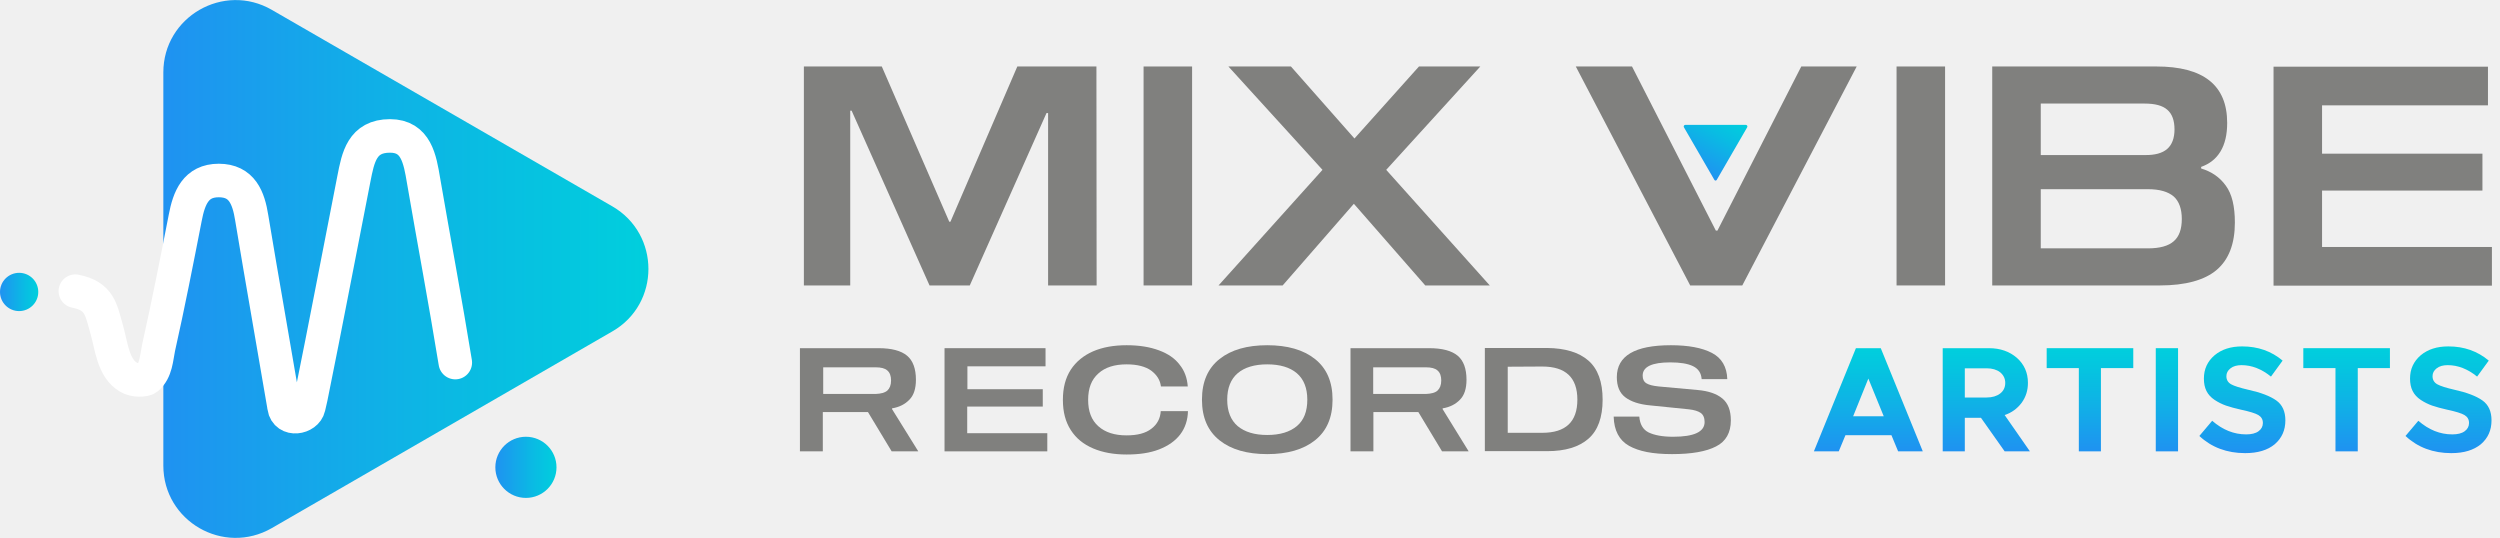
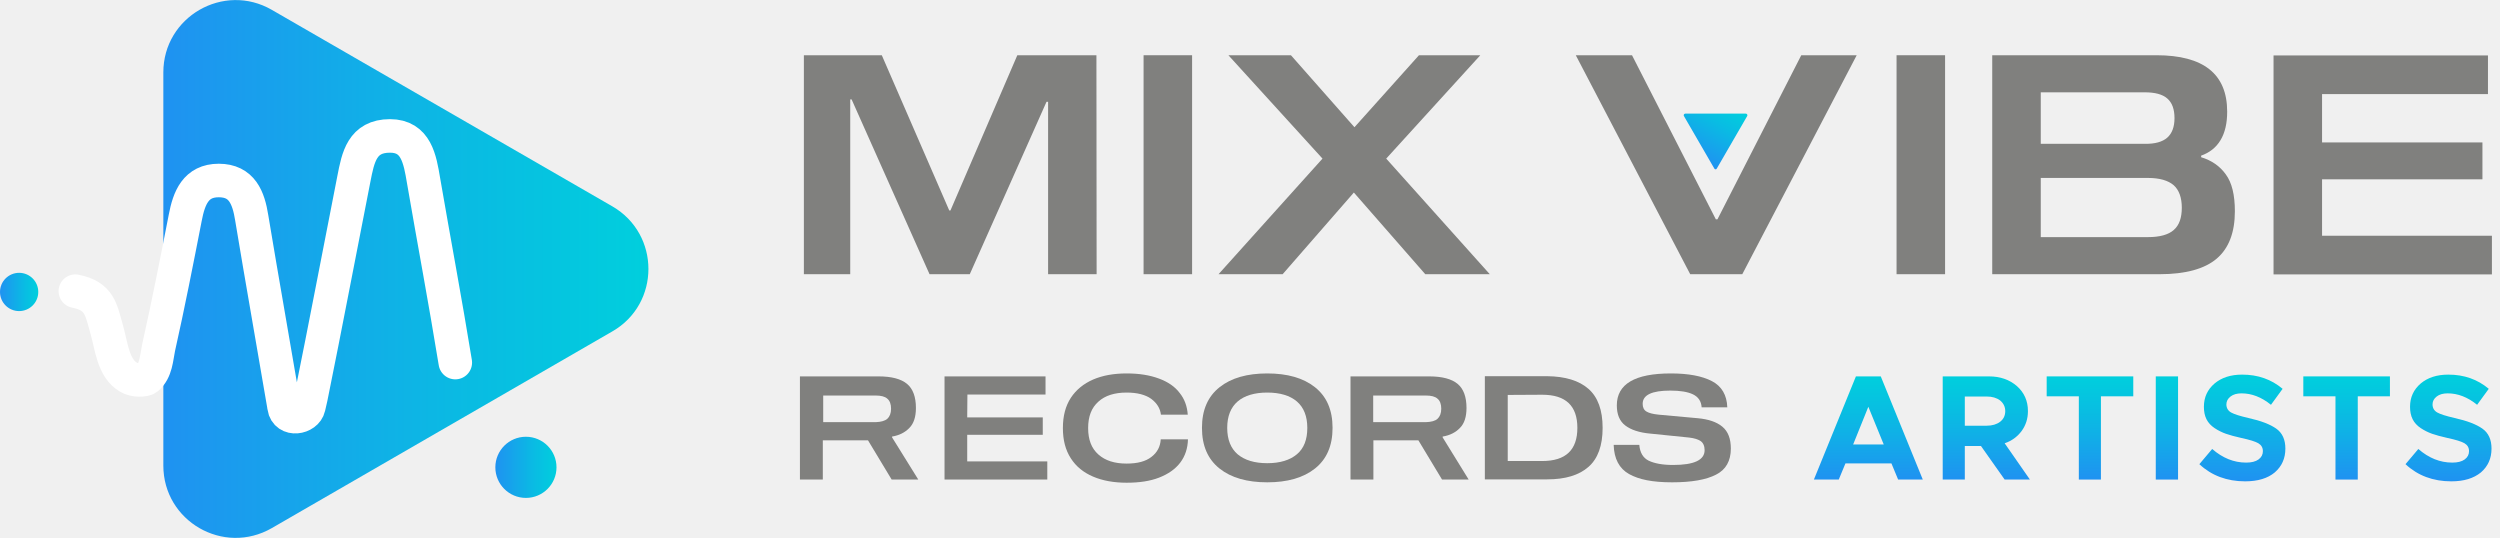
<svg xmlns="http://www.w3.org/2000/svg" version="1.1" id="Layer_1" x="0px" y="0px" viewBox="0 0 1267.3 272.7" style="enable-background:new 0 0 1267.3 272.7;" xml:space="preserve">
  <style type="text/css">
- 	.st0{fill:#80807E;}
- 	.st1{fill:url(#SVGID_1_);}
- 	.st2{fill:url(#SVGID_00000145774878274562859370000013931027036353084580_);}
- 	.st3{fill:url(#SVGID_00000090291776606564697400000016623994673102205594_);}
- 	.st4{fill:none;stroke:#FFFFFF;stroke-width:17;stroke-linecap:round;stroke-miterlimit:10;}
- 	.st5{fill:url(#SVGID_00000049202875149622477790000001375086834099086994_);}
- 	.st6{fill:url(#SVGID_00000080902787248301209440000014808810508479747729_);}
- 	.st7{fill:url(#SVGID_00000088106346864238300790000017003192204043366589_);}
- 	.st8{fill:url(#SVGID_00000062895271956925996780000002873813174559400327_);}
- 	.st9{fill:url(#SVGID_00000136401028376349166450000017620934826554204054_);}
- 	.st10{fill:url(#SVGID_00000003812662729476112090000000507930670042147722_);}
- 	.st11{fill:url(#SVGID_00000033336438307118927050000008730389514521889705_);}
- 	.st12{fill:url(#SVGID_00000080900003983544992710000004714341094190102687_);}
+ 	.st0{fill:url(#SVGID_1_);}
+ 	.st1{fill:url(#SVGID_00000005239010692743714440000010828285581572265366_);}
+ 	.st2{fill:none;stroke:#FFFFFF;stroke-width:17;stroke-linecap:round;stroke-miterlimit:10;}
+ 	.st3{fill:url(#SVGID_00000034811614976836680710000017750148990227858323_);}
+ 	.st4{fill:#80807E;}
+ 	.st5{fill:url(#SVGID_00000016042650687119454980000006041689672309536695_);}
+ 	.st6{fill:url(#SVGID_00000003101029248036817170000007617721041922976445_);}
+ 	.st7{fill:url(#SVGID_00000158724745643767135230000008626127868909844127_);}
+ 	.st8{fill:url(#SVGID_00000031189430427995780680000001726163930905243020_);}
+ 	.st9{fill:url(#SVGID_00000103253584508174379020000013450834869223952795_);}
+ 	.st10{fill:url(#SVGID_00000137816576721755723240000014629590210906068378_);}
+ 	.st11{fill:url(#SVGID_00000049213018063957246000000007186577413288720307_);}
+ 	.st12{fill:url(#SVGID_00000024002407160455372780000006307546206396656514_);}
</style>
-   <path class="st0" d="M858.2,185.6c-2.7-1.3-6.6-1.9-11.5-1.9c-9.3,0-14,2.2-14,6.7c0,1.8,0.6,3.1,1.9,3.9s3.3,1.3,6.2,1.6l19.8,1.8  c5.5,0.5,9.6,1.9,12.5,4.3c2.9,2.4,4.3,6.1,4.3,11.1c0,6.2-2.5,10.7-7.5,13.2c-5,2.6-12.4,3.9-22.3,3.9s-16.8-1.4-21.8-4.2  c-5-2.8-7.6-7.8-7.8-14.8h13c0.3,3.9,1.9,6.6,4.7,8c2.9,1.4,7,2.2,12.4,2.2c10.7,0,16-2.5,16-7.5c0-2.1-0.7-3.7-2-4.6  c-1.3-0.9-3.3-1.5-5.9-1.8l-19.7-2c-5.5-0.5-9.7-1.9-12.6-4.1c-2.9-2.2-4.3-5.6-4.3-10.2c0-10.8,9.1-16.2,27.4-16.2  c8.9,0,15.8,1.3,20.8,3.9c5,2.6,7.6,7.1,7.8,13.3h-13C862.4,189.1,860.9,186.9,858.2,185.6L858.2,185.6z" />
-   <path class="st0" d="M465.5,228.8h-13.5l-12-19.9h-22.9v19.9h-11.6v-52.3h39.9c6.6,0,11.4,1.3,14.4,3.8s4.5,6.6,4.5,12.2  c0,4.5-1.1,7.9-3.3,10.1c-2.2,2.3-5.1,3.8-8.8,4.4v0.4L465.5,228.8L465.5,228.8z M449.8,198c1.2-1.1,1.9-2.8,1.9-5.1s-0.6-4-1.9-5.1  c-1.2-1.1-3.2-1.6-5.9-1.6h-26.6v13.5h26.6C446.5,199.6,448.5,199.1,449.8,198L449.8,198z" />
-   <path class="st0" d="M490.3,197.3h38.3v8.8h-38.3v13.5h40.6v9.2h-52.1v-52.3h51.2v9.2h-39.6V197.3L490.3,197.3z" />
-   <path class="st0" d="M583.6,187.9c-2.9-2.1-7.1-3.2-12.5-3.2c-6.1,0-10.9,1.5-14.3,4.6c-3.5,3.1-5.2,7.5-5.2,13.4s1.7,10.3,5.2,13.4  c3.5,3.1,8.2,4.6,14.3,4.6c5.5,0,9.7-1.1,12.6-3.4c2.9-2.2,4.5-5.2,4.7-8.9h13.8c-0.1,4.5-1.4,8.5-3.9,11.8  c-2.5,3.3-6.1,5.8-10.7,7.6s-10.1,2.6-16.5,2.6s-12.1-1-17-3.1s-8.6-5.1-11.3-9.3s-4-9.2-4-15.3s1.3-11.1,4-15.3  c2.7-4.1,6.5-7.2,11.3-9.3c4.9-2.1,10.5-3.1,17-3.1s11.8,0.9,16.4,2.6c4.6,1.7,8.1,4.1,10.5,7.3c2.5,3.1,3.8,6.8,4.1,11h-13.6  C588.1,192.7,586.5,190.1,583.6,187.9L583.6,187.9z" />
-   <path class="st0" d="M666.6,182c5.9,4.7,8.9,11.5,8.9,20.6s-3,15.9-8.9,20.6s-14,7-24.2,7s-18.3-2.3-24.2-7s-8.9-11.5-8.9-20.6  s3-15.9,8.9-20.6s14-7,24.2-7S660.7,177.3,666.6,182z M657.4,216c3.6-3,5.3-7.5,5.3-13.4s-1.8-10.4-5.3-13.4s-8.6-4.5-15-4.5  s-11.5,1.5-15,4.5s-5.3,7.5-5.3,13.4s1.8,10.4,5.3,13.4c3.6,3,8.6,4.5,15,4.5S653.8,219,657.4,216z" />
-   <path class="st0" d="M744.5,228.8h-13.5l-12-19.9h-22.8v19.9h-11.6v-52.3h39.9c6.6,0,11.4,1.3,14.4,3.8s4.5,6.6,4.5,12.2  c0,4.5-1.1,7.9-3.3,10.1c-2.2,2.3-5.1,3.8-8.8,4.4v0.4L744.5,228.8L744.5,228.8z M728.7,198c1.2-1.1,1.9-2.8,1.9-5.1s-0.6-4-1.9-5.1  c-1.2-1.1-3.2-1.6-5.9-1.6h-26.7v13.5h26.7C725.5,199.6,727.5,199.1,728.7,198L728.7,198z" />
-   <path class="st0" d="M805.2,182.8c4.8,4.2,7.2,10.8,7.2,19.8s-2.4,15.6-7.2,19.8c-4.8,4.2-11.7,6.3-20.9,6.3h-31.6v-52.3h31.6  C793.4,176.5,800.4,178.6,805.2,182.8z M764.3,185.9v33.5h17.5c11.9,0,17.8-5.6,17.8-16.8s-5.9-16.8-17.8-16.8L764.3,185.9  L764.3,185.9z" />
  <g>
-     <path class="st0" d="M555.9,144.7h-24.6V57.3h-0.8l-38.9,87.4h-20.4l-39.5-88.6H431v88.6h-23.5v-111h39.5l34.2,78.7h0.6l33.9-78.7   h40.1L555.9,144.7L555.9,144.7z" />
-     <path class="st0" d="M579.7,144.7v-111h24.6v111L579.7,144.7L579.7,144.7z" />
-     <path class="st0" d="M755.2,144.7h-32.7l-36.2-41.4l-36.1,41.4h-32.5l52.7-58.6l-47.7-52.4h31.7l32.2,36.5l32.7-36.5h31.1   l-47.7,52.4L755.2,144.7L755.2,144.7z" />
-     <path class="st0" d="M869.8,116.9h0.8l42.5-83.2h28.1l-58,111h-26.4l-58-111h28.5L869.8,116.9L869.8,116.9z" />
-     <path class="st0" d="M961.4,144.7v-111H986v111L961.4,144.7L961.4,144.7z" />
-     <path class="st0" d="M1128.3,94.1c3.1,4.2,4.6,10.4,4.6,18.7c0,10.8-3.1,18.8-9.2,24c-6.1,5.2-15.8,7.9-28.9,7.9h-84.9v-111h83.2   c23.9,0,35.9,9.5,35.9,28.6c0,5.9-1.1,10.7-3.4,14.5s-5.6,6.3-9.8,7.8v0.8C1121.1,87,1125.3,89.9,1128.3,94.1L1128.3,94.1z    M1098.6,75.5c2.4-2.1,3.7-5.4,3.7-9.9s-1.2-7.9-3.7-10c-2.4-2.1-6.2-3.1-11.4-3.1h-52.7v26.1h52.7   C1092.4,78.7,1096.2,77.6,1098.6,75.5z M1101.9,122.3c2.8-2.4,4.1-6.2,4.1-11.3s-1.4-9-4.1-11.4c-2.8-2.4-7.1-3.7-13.1-3.7h-54.3   v30h54.3C1094.8,125.9,1099.2,124.7,1101.9,122.3z" />
-     <path class="st0" d="M1177.1,77.9h81.3v18.7h-81.3v28.6h86.1v19.6h-110.7v-111h108.7v19.6h-84.1L1177.1,77.9L1177.1,77.9z" />
-     <linearGradient id="SVGID_1_" gradientUnits="userSpaceOnUse" x1="857.729" y1="189.231" x2="873.89" y2="217.223" gradientTransform="matrix(1 0 0 -1 0 274)">
+     <linearGradient id="SVGID_1_" gradientUnits="userSpaceOnUse" x1="251.04" y1="562.9" x2="282.1" y2="562.9" gradientTransform="matrix(1 0 0 1 0 -326)">
      <stop offset="0" style="stop-color:#1F92F1" />
      <stop offset="0.64" style="stop-color:#09BCE3" />
      <stop offset="1" style="stop-color:#00CFDD" />
    </linearGradient>
-     <path class="st1" d="M870.3,91.1l15.4-26.6c0.3-0.5-0.1-1.2-0.7-1.2h-30.7c-0.6,0-1,0.7-0.7,1.2L869,91.1   C869.3,91.7,870,91.7,870.3,91.1z" />
-   </g>
-   <g>
-     <linearGradient id="SVGID_00000029739834590073275020000013983722439526770622_" gradientUnits="userSpaceOnUse" x1="251.04" y1="37.14" x2="282.1" y2="37.14" gradientTransform="matrix(1 0 0 -1 0 274)">
-       <stop offset="0" style="stop-color:#1F92F1" />
-       <stop offset="0.64" style="stop-color:#09BCE3" />
-       <stop offset="1" style="stop-color:#00CFDD" />
-     </linearGradient>
-     <circle style="fill:url(#SVGID_00000029739834590073275020000013983722439526770622_);" cx="266.6" cy="236.9" r="15.5" />
-     <linearGradient id="SVGID_00000106867150607203103500000003273227539596930956_" gradientUnits="userSpaceOnUse" x1="82.84" y1="137.645" x2="328.743" y2="137.645" gradientTransform="matrix(1 0 0 -1 0 274)">
+     <circle class="st0" cx="266.6" cy="236.9" r="15.5" />
+     <linearGradient id="SVGID_00000047753614469227130580000005227728258228655754_" gradientUnits="userSpaceOnUse" x1="82.8" y1="462.35" x2="328.7" y2="462.35" gradientTransform="matrix(1 0 0 1 0 -326)">
      <stop offset="0" style="stop-color:#1F92F1" />
      <stop offset="0.47" style="stop-color:#0FB2E6" />
      <stop offset="0.64" style="stop-color:#09BCE2" />
      <stop offset="1" style="stop-color:#00CFDD" />
    </linearGradient>
-     <path style="fill:url(#SVGID_00000106867150607203103500000003273227539596930956_);" d="M310.4,104.6L137.8,5   c-24.4-14.1-55,3.5-55,31.7V236c0,28.2,30.5,45.8,55,31.7l172.6-99.7C334.8,154,334.8,118.7,310.4,104.6L310.4,104.6z" />
-     <path class="st4" d="M38.2,147.6c12.4,2.5,13,9.2,16,19.8c2.3,8,3.1,19.2,10.9,23.8c3.1,1.9,8.3,1.6,9.5,0.6   c4.6-3.9,4.7-10.4,5.8-15.6c4.9-21.8,9.2-43.8,13.5-65.8c1.9-10,5.3-18.9,17-18.9c11.8,0,15.1,8.8,16.7,18.9   c5.3,32,11,63.9,16.4,95.8c0,0.1,0,0.1,0,0.2c1.2,7.3,11.3,5.5,12.5,0c0.4-1.6,0.8-3.3,1.1-4.8c7.5-36.9,14.5-74,21.8-111   c2.1-10.7,4.1-21.7,18.3-21.7c13.3,0,15.2,11.9,17,22.6c5.3,30.8,11.1,61.5,16.1,92.3" />
-     <linearGradient id="SVGID_00000165200747850516087430000006290269731355698066_" gradientUnits="userSpaceOnUse" x1="0" y1="125.99" x2="19.32" y2="125.99" gradientTransform="matrix(1 0 0 -1 0 274)">
+     <path style="fill:url(#SVGID_00000047753614469227130580000005227728258228655754_);" d="M310.4,104.6L137.8,5   c-24.4-14.1-55,3.5-55,31.7V236c0,28.2,30.5,45.8,55,31.7L310.4,168C334.8,154,334.8,118.7,310.4,104.6L310.4,104.6z" />
+     <path class="st2" d="M38.2,147.6c12.4,2.5,13,9.2,16,19.8c2.3,8,3.1,19.2,10.9,23.8c3.1,1.9,8.3,1.6,9.5,0.6   c4.6-3.9,4.7-10.4,5.8-15.6c4.9-21.8,9.2-43.8,13.5-65.8c1.9-10,5.3-18.9,17-18.9c11.8,0,15.1,8.8,16.7,18.9   c5.3,32,11,63.9,16.4,95.8c0,0.1,0,0.1,0,0.2c1.2,7.3,11.3,5.5,12.5,0c0.4-1.6,0.8-3.3,1.1-4.8c7.5-36.9,14.5-74,21.8-111   c2.1-10.7,4.1-21.7,18.3-21.7c13.3,0,15.2,11.9,17,22.6c5.3,30.8,11.1,61.5,16.1,92.3" />
+     <linearGradient id="SVGID_00000062155589707029986450000002723123398860074902_" gradientUnits="userSpaceOnUse" x1="0" y1="474" x2="19.32" y2="474" gradientTransform="matrix(1 0 0 1 0 -326)">
      <stop offset="0" style="stop-color:#1F92F1" />
      <stop offset="0.64" style="stop-color:#09BCE3" />
      <stop offset="1" style="stop-color:#00CFDD" />
    </linearGradient>
-     <circle style="fill:url(#SVGID_00000165200747850516087430000006290269731355698066_);" cx="9.7" cy="148" r="9.7" />
+     <circle style="fill:url(#SVGID_00000062155589707029986450000002723123398860074902_);" cx="9.7" cy="148" r="9.7" />
  </g>
  <g>
-     <linearGradient id="SVGID_00000152221762186226508970000017464441621633459084_" gradientUnits="userSpaceOnUse" x1="947.221" y1="228.76" x2="947.221" y2="176.45">
-       <stop offset="0" style="stop-color:#1F92F1" />
-       <stop offset="0.47" style="stop-color:#0FB2E6" />
-       <stop offset="0.64" style="stop-color:#09BCE2" />
-       <stop offset="1" style="stop-color:#00CFDD" />
-     </linearGradient>
-     <path style="fill:url(#SVGID_00000152221762186226508970000017464441621633459084_);" d="M962.2,228.8l-3.4-8.2h-23.3l-3.4,8.2   h-12.6l21.3-52.3h12.6l21.3,52.3H962.2z M939.4,211h15.5l-7.8-19.1L939.4,211z" />
-     <linearGradient id="SVGID_00000097481808536338937480000002362825846691596694_" gradientUnits="userSpaceOnUse" x1="1006.915" y1="228.76" x2="1006.915" y2="176.45">
-       <stop offset="0" style="stop-color:#1F92F1" />
-       <stop offset="0.47" style="stop-color:#0FB2E6" />
-       <stop offset="0.64" style="stop-color:#09BCE2" />
-       <stop offset="1" style="stop-color:#00CFDD" />
-     </linearGradient>
-     <path style="fill:url(#SVGID_00000097481808536338937480000002362825846691596694_);" d="M1029,228.8h-12.8l-12-17H996v17h-11.2   v-52.3h23.5c5.7,0,10.4,1.7,14.1,4.9c3.7,3.3,5.6,7.5,5.6,12.7c0,3.9-1.1,7.2-3.2,10.1c-2.2,2.9-5,5-8.6,6.2L1029,228.8z    M996,186.7v14.8h11.1c2.8,0,5.1-0.7,6.8-2c1.7-1.3,2.6-3.1,2.6-5.4c0-2.2-0.9-4-2.6-5.4c-1.7-1.3-4-2-6.8-2H996z" />
-     <linearGradient id="SVGID_00000026139669004158203420000003088450656793484933_" gradientUnits="userSpaceOnUse" x1="1059.414" y1="228.76" x2="1059.414" y2="176.45">
-       <stop offset="0" style="stop-color:#1F92F1" />
-       <stop offset="0.47" style="stop-color:#0FB2E6" />
-       <stop offset="0.64" style="stop-color:#09BCE2" />
-       <stop offset="1" style="stop-color:#00CFDD" />
-     </linearGradient>
-     <path style="fill:url(#SVGID_00000026139669004158203420000003088450656793484933_);" d="M1053.8,228.8v-42.2h-16.3v-10.1h43.9   v10.1H1065v42.2H1053.8z" />
-     <linearGradient id="SVGID_00000112590309143761145940000006275080377097568905_" gradientUnits="userSpaceOnUse" x1="1098.474" y1="228.76" x2="1098.474" y2="176.45">
-       <stop offset="0" style="stop-color:#1F92F1" />
-       <stop offset="0.47" style="stop-color:#0FB2E6" />
-       <stop offset="0.64" style="stop-color:#09BCE2" />
-       <stop offset="1" style="stop-color:#00CFDD" />
-     </linearGradient>
-     <path style="fill:url(#SVGID_00000112590309143761145940000006275080377097568905_);" d="M1092.8,228.8v-52.3h11.3v52.3H1092.8z" />
-     <linearGradient id="SVGID_00000140725284753857938590000018041605306806037660_" gradientUnits="userSpaceOnUse" x1="1136.696" y1="229.674" x2="1136.696" y2="175.537">
-       <stop offset="0" style="stop-color:#1F92F1" />
-       <stop offset="0.47" style="stop-color:#0FB2E6" />
-       <stop offset="0.64" style="stop-color:#09BCE2" />
-       <stop offset="1" style="stop-color:#00CFDD" />
-     </linearGradient>
-     <path style="fill:url(#SVGID_00000140725284753857938590000018041605306806037660_);" d="M1138.1,229.7c-9.2,0-17-2.9-23.2-8.7   l6.5-7.7c5.3,4.6,11,6.9,17.2,6.9c2.7,0,4.8-0.5,6.3-1.6c1.5-1.1,2.2-2.5,2.2-4.2c0-1.8-0.8-3.1-2.3-4c-1.5-0.9-4.5-1.8-8.7-2.7   c-3.1-0.7-5.7-1.4-7.7-2.1c-2-0.7-4-1.7-5.8-2.9c-1.8-1.2-3.2-2.7-4.1-4.5c-0.9-1.8-1.3-3.9-1.3-6.3c0-4.8,1.8-8.7,5.4-11.8   c3.6-3,8.2-4.5,14-4.5c8,0,14.8,2.4,20.5,7.2l-5.9,8.1c-4.8-3.9-9.8-5.8-14.9-5.8c-2.3,0-4.2,0.5-5.6,1.6c-1.4,1.1-2.1,2.4-2.1,4   c0,1.8,0.8,3.2,2.4,4.1c1.6,0.9,4.5,1.8,8.8,2.8c6.3,1.4,11,3.2,14.1,5.4c3.1,2.2,4.6,5.6,4.6,10.1c0,5-1.8,9-5.4,12.1   C1149.5,228.2,1144.5,229.7,1138.1,229.7z" />
-     <linearGradient id="SVGID_00000035499974641853270620000007117991389135591577_" gradientUnits="userSpaceOnUse" x1="1189.538" y1="228.76" x2="1189.538" y2="176.45">
-       <stop offset="0" style="stop-color:#1F92F1" />
-       <stop offset="0.47" style="stop-color:#0FB2E6" />
-       <stop offset="0.64" style="stop-color:#09BCE2" />
-       <stop offset="1" style="stop-color:#00CFDD" />
-     </linearGradient>
-     <path style="fill:url(#SVGID_00000035499974641853270620000007117991389135591577_);" d="M1183.9,228.8v-42.2h-16.3v-10.1h43.9   v10.1h-16.3v42.2H1183.9z" />
-     <linearGradient id="SVGID_00000147219253537224505430000016247192287554888347_" gradientUnits="userSpaceOnUse" x1="1241.162" y1="229.674" x2="1241.162" y2="175.537">
-       <stop offset="0" style="stop-color:#1F92F1" />
-       <stop offset="0.47" style="stop-color:#0FB2E6" />
-       <stop offset="0.64" style="stop-color:#09BCE2" />
-       <stop offset="1" style="stop-color:#00CFDD" />
-     </linearGradient>
-     <path style="fill:url(#SVGID_00000147219253537224505430000016247192287554888347_);" d="M1242.6,229.7c-9.2,0-17-2.9-23.2-8.7   l6.5-7.7c5.3,4.6,11,6.9,17.2,6.9c2.7,0,4.8-0.5,6.3-1.6c1.5-1.1,2.2-2.5,2.2-4.2c0-1.8-0.8-3.1-2.3-4c-1.5-0.9-4.5-1.8-8.7-2.7   c-3.1-0.7-5.7-1.4-7.7-2.1c-2-0.7-4-1.7-5.8-2.9c-1.8-1.2-3.2-2.7-4.1-4.5c-0.9-1.8-1.3-3.9-1.3-6.3c0-4.8,1.8-8.7,5.4-11.8   c3.6-3,8.2-4.5,14-4.5c8,0,14.8,2.4,20.5,7.2l-5.9,8.1c-4.8-3.9-9.8-5.8-14.9-5.8c-2.3,0-4.2,0.5-5.6,1.6c-1.4,1.1-2.1,2.4-2.1,4   c0,1.8,0.8,3.2,2.4,4.1c1.6,0.9,4.5,1.8,8.8,2.8c6.3,1.4,11,3.2,14.1,5.4c3.1,2.2,4.6,5.6,4.6,10.1c0,5-1.8,9-5.4,12.1   C1253.9,228.2,1249,229.7,1242.6,229.7z" />
+     <path class="st4" d="M858.2,199.9c-2.7-1.3-6.6-1.9-11.5-1.9c-9.3,0-14,2.2-14,6.7c0,1.8,0.6,3.1,1.9,3.9s3.3,1.3,6.2,1.6l19.8,1.8   c5.5,0.5,9.6,1.9,12.5,4.3c2.9,2.4,4.3,6.1,4.3,11.1c0,6.2-2.5,10.7-7.5,13.2c-5,2.6-12.4,3.9-22.3,3.9s-16.8-1.4-21.8-4.2   c-5-2.8-7.6-7.8-7.8-14.8h13c0.3,3.9,1.9,6.6,4.7,8c2.9,1.4,7,2.2,12.4,2.2c10.7,0,16-2.5,16-7.5c0-2.1-0.7-3.7-2-4.6   s-3.3-1.5-5.9-1.8l-19.7-2c-5.5-0.5-9.7-1.9-12.6-4.1c-2.9-2.2-4.3-5.6-4.3-10.2c0-10.8,9.1-16.2,27.4-16.2   c8.9,0,15.8,1.3,20.8,3.9c5,2.6,7.6,7.1,7.8,13.3h-13C862.4,203.4,860.9,201.2,858.2,199.9L858.2,199.9z" />
+     <path class="st4" d="M465.5,243.1H452l-12-19.9h-22.9v19.9h-11.6v-52.3h39.9c6.6,0,11.4,1.3,14.4,3.8s4.5,6.6,4.5,12.2   c0,4.5-1.1,7.9-3.3,10.1c-2.2,2.3-5.1,3.8-8.8,4.4v0.4L465.5,243.1L465.5,243.1z M449.8,212.3c1.2-1.1,1.9-2.8,1.9-5.1   c0-2.3-0.6-4-1.9-5.1c-1.2-1.1-3.2-1.6-5.9-1.6h-26.6V214h26.6C446.5,213.9,448.5,213.4,449.8,212.3L449.8,212.3z" />
+     <path class="st4" d="M490.3,211.6h38.3v8.8h-38.3v13.5h40.6v9.2h-52.1v-52.3H530v9.2h-39.6L490.3,211.6L490.3,211.6z" />
+     <path class="st4" d="M583.6,202.2c-2.9-2.1-7.1-3.2-12.5-3.2c-6.1,0-10.9,1.5-14.3,4.6c-3.5,3.1-5.2,7.5-5.2,13.4   s1.7,10.3,5.2,13.4s8.2,4.6,14.3,4.6c5.5,0,9.7-1.1,12.6-3.4c2.9-2.2,4.5-5.2,4.7-8.9h13.8c-0.1,4.5-1.4,8.5-3.9,11.8   c-2.5,3.3-6.1,5.8-10.7,7.6c-4.6,1.8-10.1,2.6-16.5,2.6s-12.1-1-17-3.1s-8.6-5.1-11.3-9.3c-2.7-4.2-4-9.2-4-15.3s1.3-11.1,4-15.3   c2.7-4.1,6.5-7.2,11.3-9.3c4.9-2.1,10.5-3.1,17-3.1s11.8,0.9,16.4,2.6c4.6,1.7,8.1,4.1,10.5,7.3c2.5,3.1,3.8,6.8,4.1,11h-13.6   C588.1,207,586.5,204.4,583.6,202.2L583.6,202.2z" />
+     <path class="st4" d="M666.6,196.3c5.9,4.7,8.9,11.5,8.9,20.6s-3,15.9-8.9,20.6s-14,7-24.2,7s-18.3-2.3-24.2-7   c-5.9-4.7-8.9-11.5-8.9-20.6s3-15.9,8.9-20.6s14-7,24.2-7S660.7,191.6,666.6,196.3z M657.4,230.3c3.6-3,5.3-7.5,5.3-13.4   s-1.8-10.4-5.3-13.4s-8.6-4.5-15-4.5s-11.5,1.5-15,4.5s-5.3,7.5-5.3,13.4s1.8,10.4,5.3,13.4c3.6,3,8.6,4.5,15,4.5   S653.8,233.3,657.4,230.3z" />
+     <path class="st4" d="M744.5,243.1H731l-12-19.9h-22.8v19.9h-11.6v-52.3h39.9c6.6,0,11.4,1.3,14.4,3.8s4.5,6.6,4.5,12.2   c0,4.5-1.1,7.9-3.3,10.1c-2.2,2.3-5.1,3.8-8.8,4.4v0.4L744.5,243.1L744.5,243.1z M728.7,212.3c1.2-1.1,1.9-2.8,1.9-5.1   c0-2.3-0.6-4-1.9-5.1c-1.2-1.1-3.2-1.6-5.9-1.6h-26.7V214h26.7C725.5,213.9,727.5,213.4,728.7,212.3L728.7,212.3z" />
+     <path class="st4" d="M805.2,197.1c4.8,4.2,7.2,10.8,7.2,19.8s-2.4,15.6-7.2,19.8c-4.8,4.2-11.7,6.3-20.9,6.3h-31.6v-52.3h31.6   C793.4,190.8,800.4,192.9,805.2,197.1z M764.3,200.2v33.5h17.5c11.9,0,17.8-5.6,17.8-16.8c0-11.2-5.9-16.8-17.8-16.8L764.3,200.2   L764.3,200.2z" />
+     <g>
+       <path class="st4" d="M555.9,139h-24.6V51.6h-0.8L491.6,139h-20.4l-39.5-88.6H431V139h-23.5V28H447l34.2,78.7h0.6L515.7,28h40.1    L555.9,139L555.9,139z" />
+       <path class="st4" d="M579.7,139V28h24.6v111H579.7L579.7,139z" />
+       <path class="st4" d="M755.2,139h-32.7l-36.2-41.4L650.2,139h-32.5l52.7-58.6L622.7,28h31.7l32.2,36.5L719.3,28h31.1l-47.7,52.4    L755.2,139L755.2,139z" />
+       <path class="st4" d="M869.8,111.2h0.8L913.1,28h28.1l-58,111h-26.4l-58-111h28.5L869.8,111.2L869.8,111.2z" />
+       <path class="st4" d="M961.4,139V28H986v111H961.4L961.4,139z" />
+       <path class="st4" d="M1128.3,88.4c3.1,4.2,4.6,10.4,4.6,18.7c0,10.8-3.1,18.8-9.2,24c-6.1,5.2-15.8,7.9-28.9,7.9h-84.9V28h83.2    c23.9,0,35.9,9.5,35.9,28.6c0,5.9-1.1,10.7-3.4,14.5s-5.6,6.3-9.8,7.8v0.8C1121.1,81.3,1125.3,84.2,1128.3,88.4L1128.3,88.4z     M1098.6,69.8c2.4-2.1,3.7-5.4,3.7-9.9s-1.2-7.9-3.7-10c-2.4-2.1-6.2-3.1-11.4-3.1h-52.7v26.1h52.7    C1092.4,73,1096.2,71.9,1098.6,69.8z M1101.9,116.6c2.8-2.4,4.1-6.2,4.1-11.3s-1.4-9-4.1-11.4c-2.8-2.4-7.1-3.7-13.1-3.7h-54.3v30    h54.3C1094.8,120.2,1099.2,119,1101.9,116.6z" />
+       <path class="st4" d="M1177.1,72.2h81.3v18.7h-81.3v28.6h86.1v19.6h-110.7v-111h108.7v19.6h-84.1V72.2L1177.1,72.2z" />
+       <linearGradient id="SVGID_00000001637907532216066360000006524979201269578131_" gradientUnits="userSpaceOnUse" x1="857.729" y1="405.066" x2="873.892" y2="377.07" gradientTransform="matrix(1 0 0 1 0 -326)">
+         <stop offset="0" style="stop-color:#1F92F1" />
+         <stop offset="0.64" style="stop-color:#09BCE3" />
+         <stop offset="1" style="stop-color:#00CFDD" />
+       </linearGradient>
+       <path style="fill:url(#SVGID_00000001637907532216066360000006524979201269578131_);" d="M870.3,85.4l15.4-26.6    c0.3-0.5-0.1-1.2-0.7-1.2h-30.7c-0.6,0-1,0.7-0.7,1.2L869,85.4C869.3,86,870,86,870.3,85.4z" />
+     </g>
+     <g>
+       <linearGradient id="SVGID_00000036933155694768772870000001411485702790616760_" gradientUnits="userSpaceOnUse" x1="947.1" y1="30.9" x2="947.1" y2="83.2" gradientTransform="matrix(1 0 0 -1 0 274)">
+         <stop offset="0" style="stop-color:#1F92F1" />
+         <stop offset="0.47" style="stop-color:#0FB2E6" />
+         <stop offset="0.64" style="stop-color:#09BCE2" />
+         <stop offset="1" style="stop-color:#00CFDD" />
+       </linearGradient>
+       <path style="fill:url(#SVGID_00000036933155694768772870000001411485702790616760_);" d="M962.2,243.1l-3.4-8.2h-23.3l-3.4,8.2    h-12.6l21.3-52.3h12.6l21.3,52.3H962.2z M939.4,225.3h15.5l-7.8-19.1L939.4,225.3z" />
+       <linearGradient id="SVGID_00000146463675508802905540000017429774735609687734_" gradientUnits="userSpaceOnUse" x1="1006.9" y1="30.9" x2="1006.9" y2="83.2" gradientTransform="matrix(1 0 0 -1 0 274)">
+         <stop offset="0" style="stop-color:#1F92F1" />
+         <stop offset="0.47" style="stop-color:#0FB2E6" />
+         <stop offset="0.64" style="stop-color:#09BCE2" />
+         <stop offset="1" style="stop-color:#00CFDD" />
+       </linearGradient>
+       <path style="fill:url(#SVGID_00000146463675508802905540000017429774735609687734_);" d="M1029,243.1h-12.8l-12-17H996v17h-11.2    v-52.3h23.5c5.7,0,10.4,1.7,14.1,4.9c3.7,3.3,5.6,7.5,5.6,12.7c0,3.9-1.1,7.2-3.2,10.1c-2.2,2.9-5,5-8.6,6.2L1029,243.1z M996,201    v14.8h11.1c2.8,0,5.1-0.7,6.8-2c1.7-1.3,2.6-3.1,2.6-5.4c0-2.2-0.9-4-2.6-5.4c-1.7-1.3-4-2-6.8-2H996L996,201z" />
+       <linearGradient id="SVGID_00000017499793336745150890000002072777862145329305_" gradientUnits="userSpaceOnUse" x1="1059.45" y1="30.9" x2="1059.45" y2="83.2" gradientTransform="matrix(1 0 0 -1 0 274)">
+         <stop offset="0" style="stop-color:#1F92F1" />
+         <stop offset="0.47" style="stop-color:#0FB2E6" />
+         <stop offset="0.64" style="stop-color:#09BCE2" />
+         <stop offset="1" style="stop-color:#00CFDD" />
+       </linearGradient>
+       <path style="fill:url(#SVGID_00000017499793336745150890000002072777862145329305_);" d="M1053.8,243.1v-42.2h-16.3v-10.1h43.9    v10.1H1065v42.2H1053.8z" />
+       <linearGradient id="SVGID_00000092457770156432179600000018402255722670057388_" gradientUnits="userSpaceOnUse" x1="1098.45" y1="30.9" x2="1098.45" y2="83.2" gradientTransform="matrix(1 0 0 -1 0 274)">
+         <stop offset="0" style="stop-color:#1F92F1" />
+         <stop offset="0.47" style="stop-color:#0FB2E6" />
+         <stop offset="0.64" style="stop-color:#09BCE2" />
+         <stop offset="1" style="stop-color:#00CFDD" />
+       </linearGradient>
+       <path style="fill:url(#SVGID_00000092457770156432179600000018402255722670057388_);" d="M1092.8,243.1v-52.3h11.3v52.3H1092.8z" />
+       <linearGradient id="SVGID_00000177480626749224155390000017401037998732243893_" gradientUnits="userSpaceOnUse" x1="1136.7" y1="30" x2="1136.7" y2="84.1" gradientTransform="matrix(1 0 0 -1 0 274)">
+         <stop offset="0" style="stop-color:#1F92F1" />
+         <stop offset="0.47" style="stop-color:#0FB2E6" />
+         <stop offset="0.64" style="stop-color:#09BCE2" />
+         <stop offset="1" style="stop-color:#00CFDD" />
+       </linearGradient>
+       <path style="fill:url(#SVGID_00000177480626749224155390000017401037998732243893_);" d="M1138.1,244c-9.2,0-17-2.9-23.2-8.7    l6.5-7.7c5.3,4.6,11,6.9,17.2,6.9c2.7,0,4.8-0.5,6.3-1.6s2.2-2.5,2.2-4.2c0-1.8-0.8-3.1-2.3-4s-4.5-1.8-8.7-2.7    c-3.1-0.7-5.7-1.4-7.7-2.1s-4-1.7-5.8-2.9c-1.8-1.2-3.2-2.7-4.1-4.5c-0.9-1.8-1.3-3.9-1.3-6.3c0-4.8,1.8-8.7,5.4-11.8    c3.6-3,8.2-4.5,14-4.5c8,0,14.8,2.4,20.5,7.2l-5.9,8.1c-4.8-3.9-9.8-5.8-14.9-5.8c-2.3,0-4.2,0.5-5.6,1.6s-2.1,2.4-2.1,4    c0,1.8,0.8,3.2,2.4,4.1c1.6,0.9,4.5,1.8,8.8,2.8c6.3,1.4,11,3.2,14.1,5.4c3.1,2.2,4.6,5.6,4.6,10.1c0,5-1.8,9-5.4,12.1    C1149.5,242.5,1144.5,244,1138.1,244z" />
+       <linearGradient id="SVGID_00000173147565489464700670000003950300001700495269_" gradientUnits="userSpaceOnUse" x1="1189.55" y1="30.9" x2="1189.55" y2="83.2" gradientTransform="matrix(1 0 0 -1 0 274)">
+         <stop offset="0" style="stop-color:#1F92F1" />
+         <stop offset="0.47" style="stop-color:#0FB2E6" />
+         <stop offset="0.64" style="stop-color:#09BCE2" />
+         <stop offset="1" style="stop-color:#00CFDD" />
+       </linearGradient>
+       <path style="fill:url(#SVGID_00000173147565489464700670000003950300001700495269_);" d="M1183.9,243.1v-42.2h-16.3v-10.1h43.9    v10.1h-16.3v42.2H1183.9z" />
+       <linearGradient id="SVGID_00000059992546861636094480000016437439232707544470_" gradientUnits="userSpaceOnUse" x1="1241.2" y1="30" x2="1241.2" y2="84.1" gradientTransform="matrix(1 0 0 -1 0 274)">
+         <stop offset="0" style="stop-color:#1F92F1" />
+         <stop offset="0.47" style="stop-color:#0FB2E6" />
+         <stop offset="0.64" style="stop-color:#09BCE2" />
+         <stop offset="1" style="stop-color:#00CFDD" />
+       </linearGradient>
+       <path style="fill:url(#SVGID_00000059992546861636094480000016437439232707544470_);" d="M1242.6,244c-9.2,0-17-2.9-23.2-8.7    l6.5-7.7c5.3,4.6,11,6.9,17.2,6.9c2.7,0,4.8-0.5,6.3-1.6s2.2-2.5,2.2-4.2c0-1.8-0.8-3.1-2.3-4s-4.5-1.8-8.7-2.7    c-3.1-0.7-5.7-1.4-7.7-2.1s-4-1.7-5.8-2.9c-1.8-1.2-3.2-2.7-4.1-4.5c-0.9-1.8-1.3-3.9-1.3-6.3c0-4.8,1.8-8.7,5.4-11.8    c3.6-3,8.2-4.5,14-4.5c8,0,14.8,2.4,20.5,7.2l-5.9,8.1c-4.8-3.9-9.8-5.8-14.9-5.8c-2.3,0-4.2,0.5-5.6,1.6s-2.1,2.4-2.1,4    c0,1.8,0.8,3.2,2.4,4.1c1.6,0.9,4.5,1.8,8.8,2.8c6.3,1.4,11,3.2,14.1,5.4c3.1,2.2,4.6,5.6,4.6,10.1c0,5-1.8,9-5.4,12.1    C1253.9,242.5,1249,244,1242.6,244z" />
+     </g>
  </g>
</svg>
